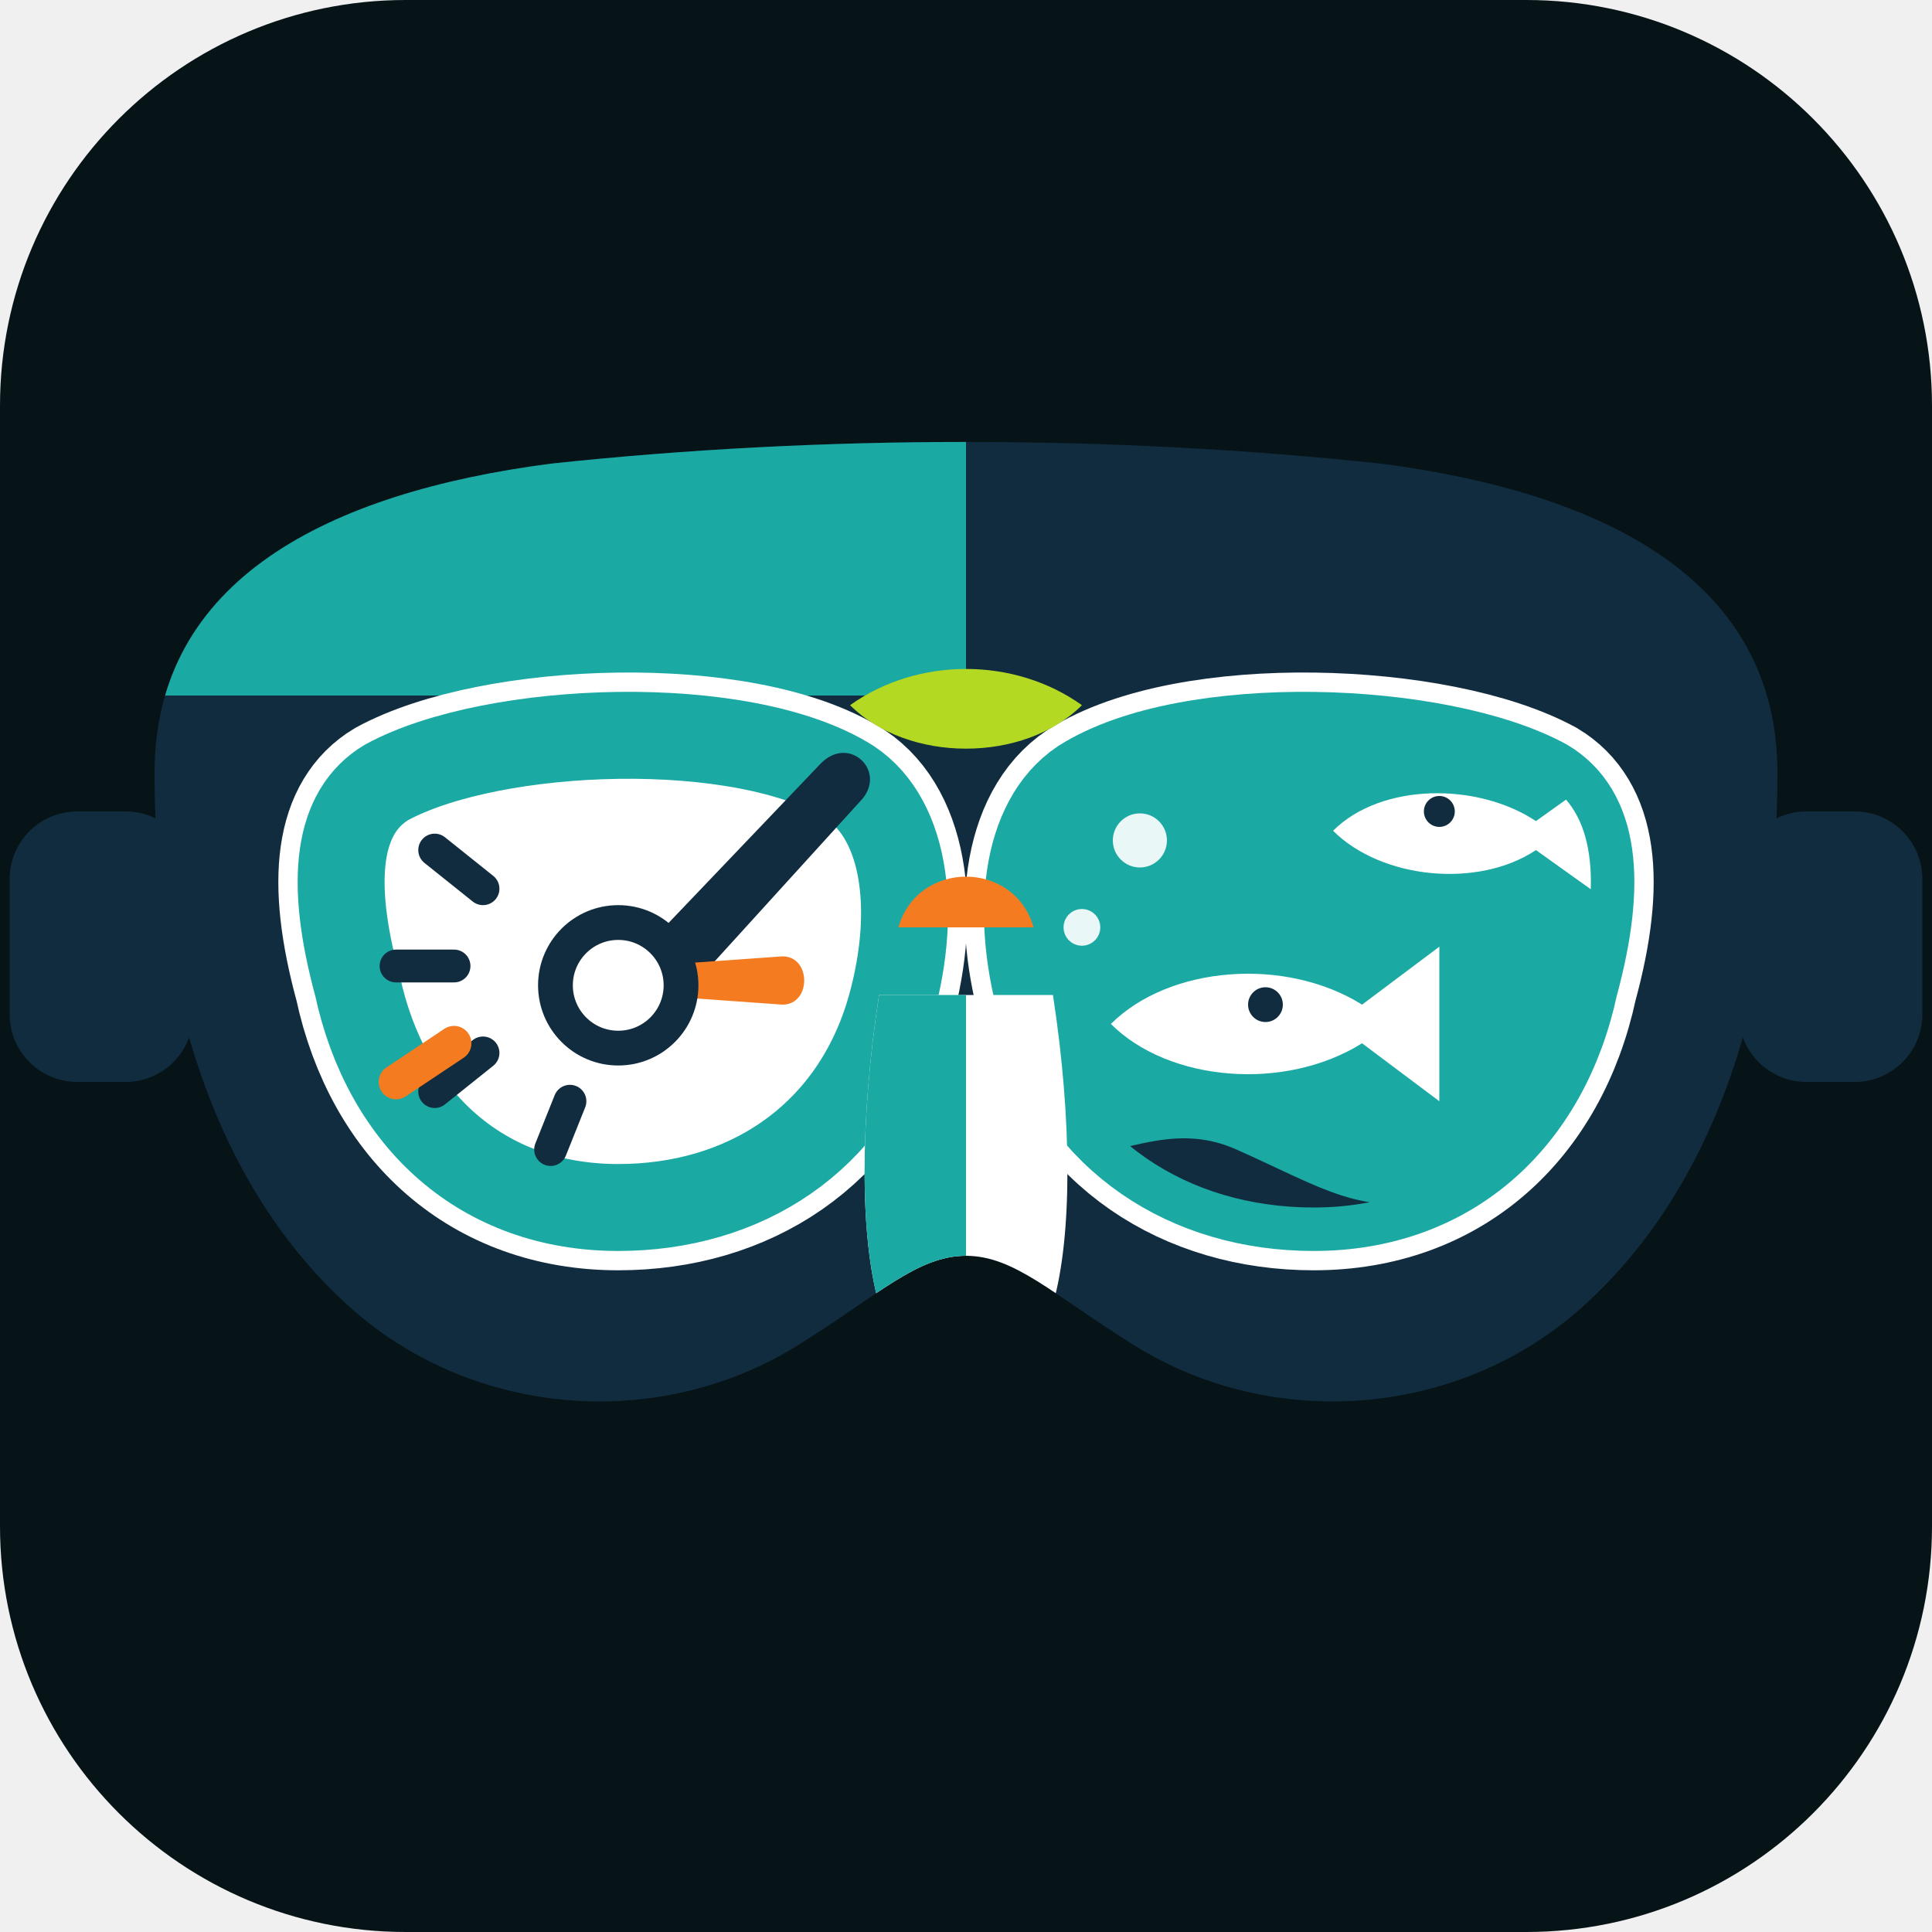
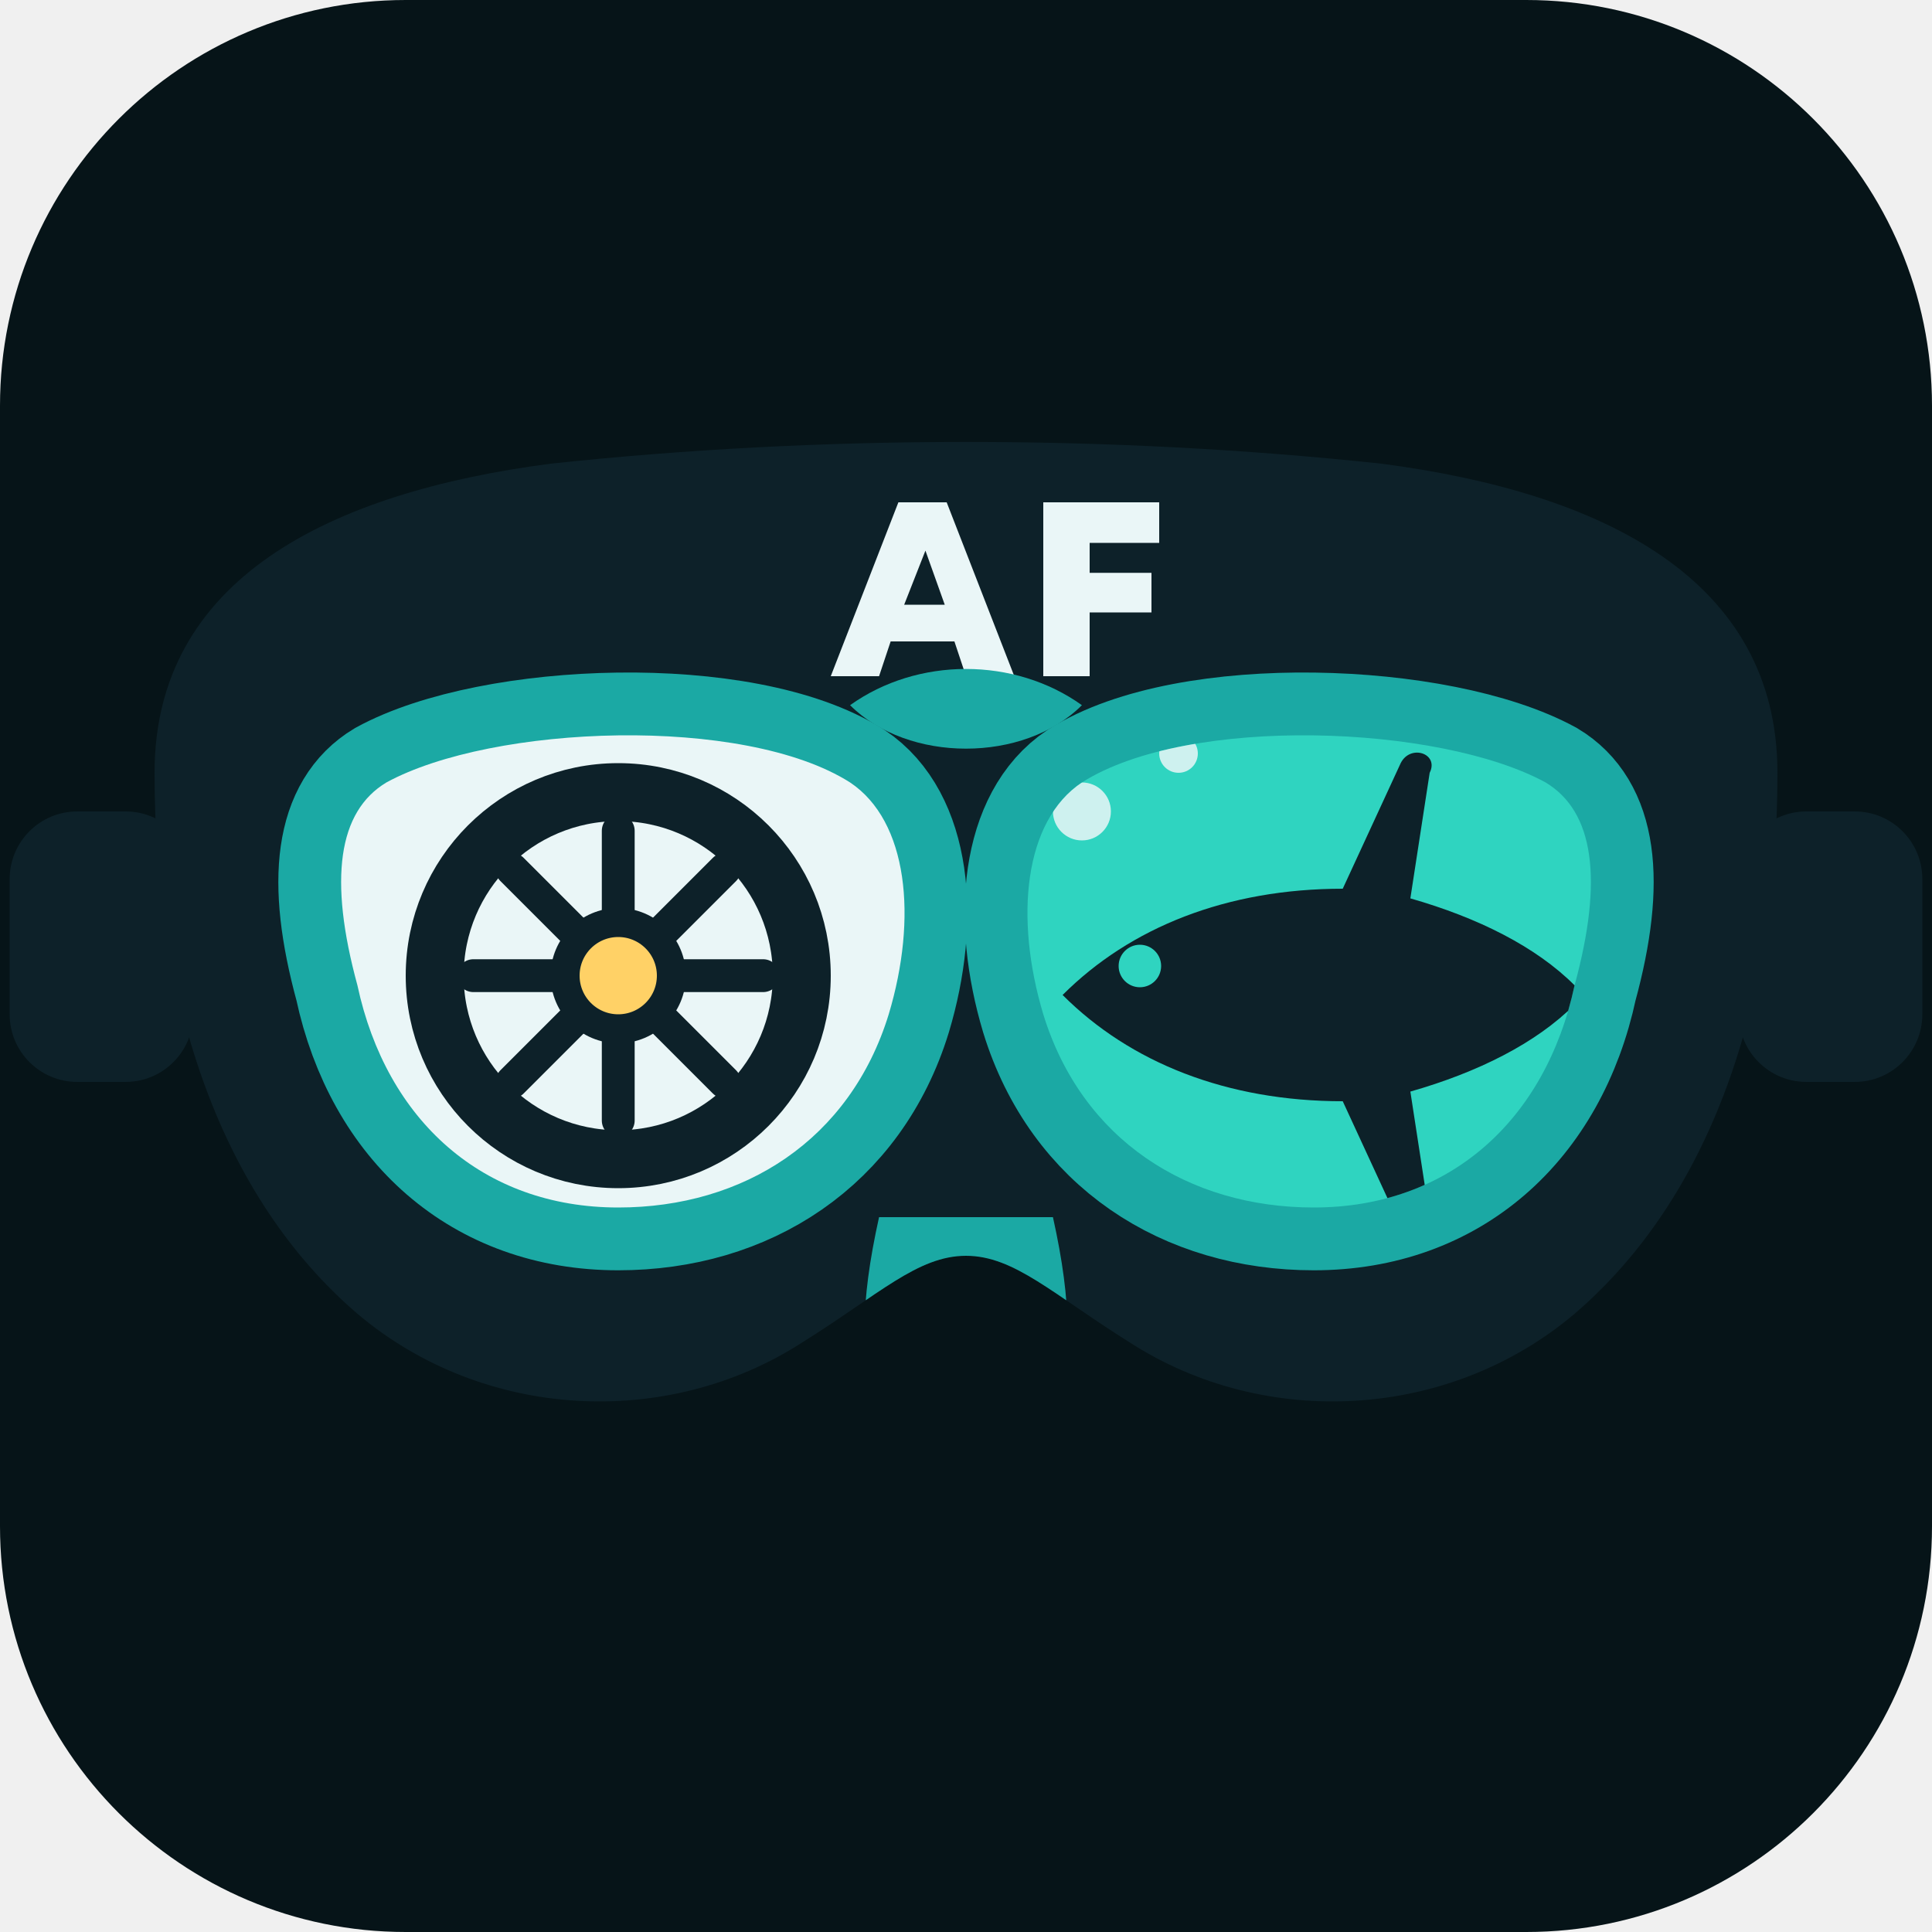
<svg xmlns="http://www.w3.org/2000/svg" viewBox="0 0 200 200">
  <rect width="200" height="200" rx="42" fill="#061418" />
  <g transform="translate(0,26)">
    <path id="mkLens" d="M40 55C51 49 77 48 88 55C94 59 95 69 92 79C88 92 77 99 64 99C50 99 40 90 37 76C34 65 35 58 40 55Z" />
+     <clipPath id="mkLensL">
+       <use href="#mkLens" />
+     </clipPath>
    <clipPath id="mkLensR">
      <use href="#mkLens" transform="translate(200,0) scale(-1,1)" />
    </clipPath>
-     <rect x="1" y="58" width="19" height="28" rx="7" fill="#122C3F" />
-     <rect x="180" y="58" width="19" height="28" rx="7" fill="#122C3F" />
-     <path id="mkBody" d="M16 54C16 34 34 25 57 22C85 19 115 19 143 22C166 25 184 34 184 54C184 78 177 98 163 110C150 121 131 122 117 113C109 108 105 104 100 104C95 104 91 108 83 113C69 122 50 121 37 110C23 98 16 78 16 54Z" fill="#122C3F" />
+     <rect x="1" y="58" width="19" height="28" rx="7" fill="#0d2129" />
+     <rect x="180" y="58" width="19" height="28" rx="7" fill="#0d2129" />
+     <path id="mkBody" d="M16 54C16 34 34 25 57 22C85 19 115 19 143 22C166 25 184 34 184 54C184 78 177 98 163 110C150 121 131 122 117 113C109 108 105 104 100 104C95 104 91 108 83 113C69 122 50 121 37 110C23 98 16 78 16 54Z" fill="#0d2129" />
+     <g fill="none" stroke="#1BA9A4" stroke-width="13">
+       <use href="#mkLens" />
+       <use href="#mkLens" transform="translate(200,0) scale(-1,1)" />
+     </g>
+     <use href="#mkLens" fill="#eaf6f7" />
+     <use href="#mkLens" transform="translate(200,0) scale(-1,1)" fill="#2fd4c0" />
+     <g clip-path="url(#mkLensL)">
+       <circle cx="64" cy="75" r="19" fill="none" stroke="#0d2129" stroke-width="6" />
+       <g stroke="#0d2129" stroke-width="3.4" stroke-linecap="round">
+         <path d="M64 60v30M49 75h30M53 64l22 22M75 64L53 86" />
+       </g>
+       <circle cx="64" cy="75" r="5.5" fill="#ffd166" stroke="#0d2129" stroke-width="3" />
+     </g>
+     <g clip-path="url(#mkLensR)">
+       <path d="M110 77C117 70 127 66 139 66L145 53C146 51 149 52 148 54L146 67C153 69 159 72 163 76L172 66C173 64 176 66 175 68L170 77L175 86C176 88 173 90 172 88L163 78C159 82 153 85 146 87L148 100C149 102 146 103 145 101L139 88C127 88 117 84 110 77Z" fill="#0d2129" />
+       <circle cx="118" cy="74" r="2.2" fill="#2fd4c0" />
+       <g fill="#eaf6f7" opacity=".85">
+         <circle cx="112" cy="58" r="3" />
+         <circle cx="122" cy="52" r="2" />
+       </g>
+     </g>
+     <g fill="#eaf6f7">
+       <path d="M86 44l7-18h5l7 18h-5l-1.2-3.6h-6.6L91 44Zm7.6-7.4h4.2L95.8 31Z" />
+       <path d="M108 44V26h12v4.2h-7.2v3.1h6.4v4.1h-6.4V44Z" />
+     </g>
+     <path d="M88 47c7-5 17-5 24 0-6 6-18 6-24 0Z" fill="#1BA9A4" />
+     <g clip-path="url(#mkTop)">
+       <path d="M91 100h18c2 9 2 15 0 20-4 5-14 5-18 0-2-5-2-11 0-20Z" fill="#1BA9A4" />
+     </g>
    <clipPath id="mkTop">
      <use href="#mkBody" />
    </clipPath>
-     <g clip-path="url(#mkTop)">
-       <rect x="0" y="0" width="100" height="46" fill="#1BA9A4" />
-     </g>
-     <g fill="none" stroke="#FFF" stroke-width="13">
-       <use href="#mkLens" />
-       <use href="#mkLens" transform="translate(200,0) scale(-1,1)" />
-     </g>
-     <use href="#mkLens" fill="#FFF" stroke="#1BA9A4" stroke-width="9" />
-     <use href="#mkLens" transform="translate(200,0) scale(-1,1)" fill="#1BA9A4" stroke="#1BA9A4" stroke-width="9" />
-     <g stroke="#122C3F" stroke-width="3.4" stroke-linecap="round">
-       <path d="M45 62l5 4M41 74h6M45 87l5-4M57 93l2-5" />
-     </g>
-     <path d="M41 86l6-4" stroke="#F47B20" stroke-width="3.6" stroke-linecap="round" />
-     <path d="M64 75L85 53c3-3 7 1 4 4L69 79Z" fill="#122C3F" />
-     <path d="M67 74l14-1c3 0 3 5 0 5l-14-1Z" fill="#F47B20" />
-     <circle cx="64" cy="76" r="6.5" fill="#FFF" stroke="#122C3F" stroke-width="3.6" />
-     <g clip-path="url(#mkLensR)">
-       <path d="M104 92c9 5 15-3 24 1s13 7 21 5 13-7 21-3v20h-66Z" fill="#122C3F" />
-       <g fill="#FFF">
-         <path d="M115 80c6-6 18-7 26-2l8-6v16l-8-6c-8 5-20 4-26-2Z" />
-         <path d="M138 60c5-5 15-5 21-1l7-5v13l-7-5c-6 4-16 3-21-2Z" />
-       </g>
-       <g fill="#122C3F">
-         <circle cx="131" cy="78" r="1.8" />
-         <circle cx="149" cy="58" r="1.6" />
-       </g>
-       <g fill="#FFF" opacity=".9">
-         <circle cx="118" cy="61" r="2.8" />
-         <circle cx="112" cy="70" r="1.9" />
-       </g>
-     </g>
-     <path d="M88 47c7-5 17-5 24 0-6 6-18 6-24 0Z" fill="#B4D923" />
-     <g clip-path="url(#mkTop)">
-       <path d="M93 70c2-7 12-7 14 0Z" fill="#F47B20" />
-       <path d="M91 77h18c2 13 2 25 0 32-4 5-14 5-18 0-2-7-2-19 0-32Z" fill="#FFF" />
-       <path d="M91 77h9v36c-4 0-7-1-9-4-2-7-2-19 0-32Z" fill="#1BA9A4" />
-     </g>
  </g>
</svg>
